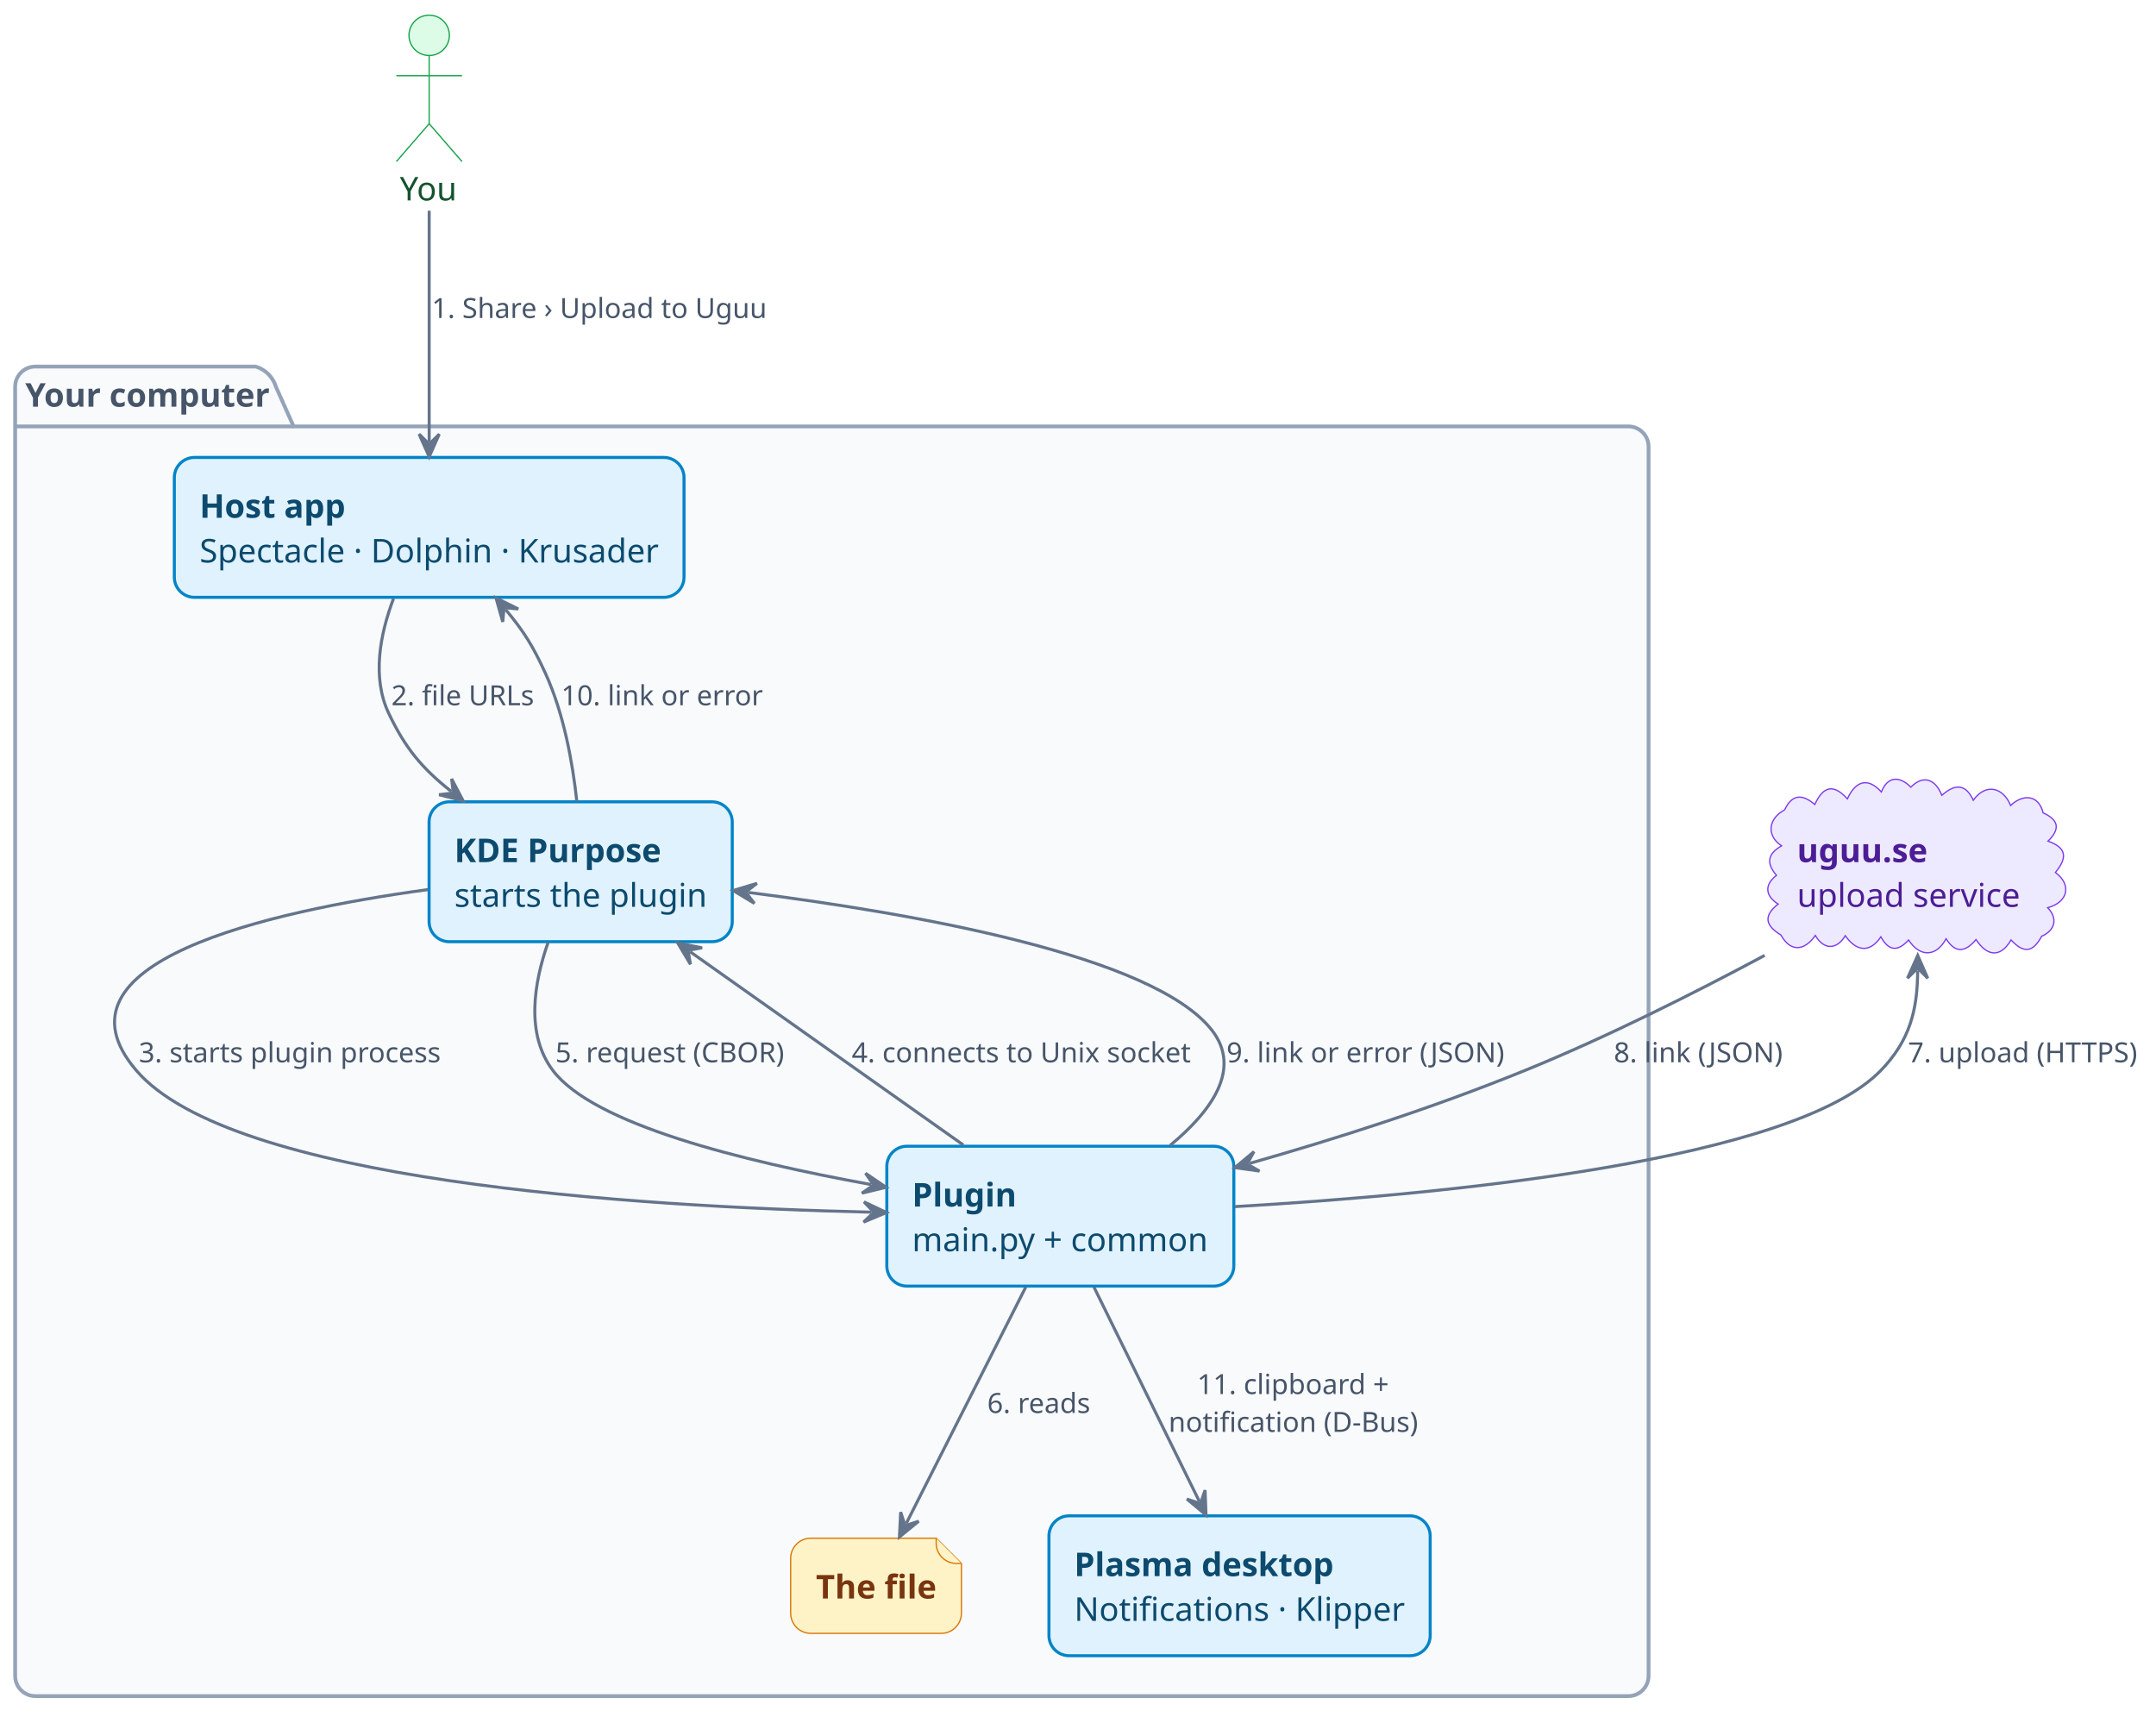
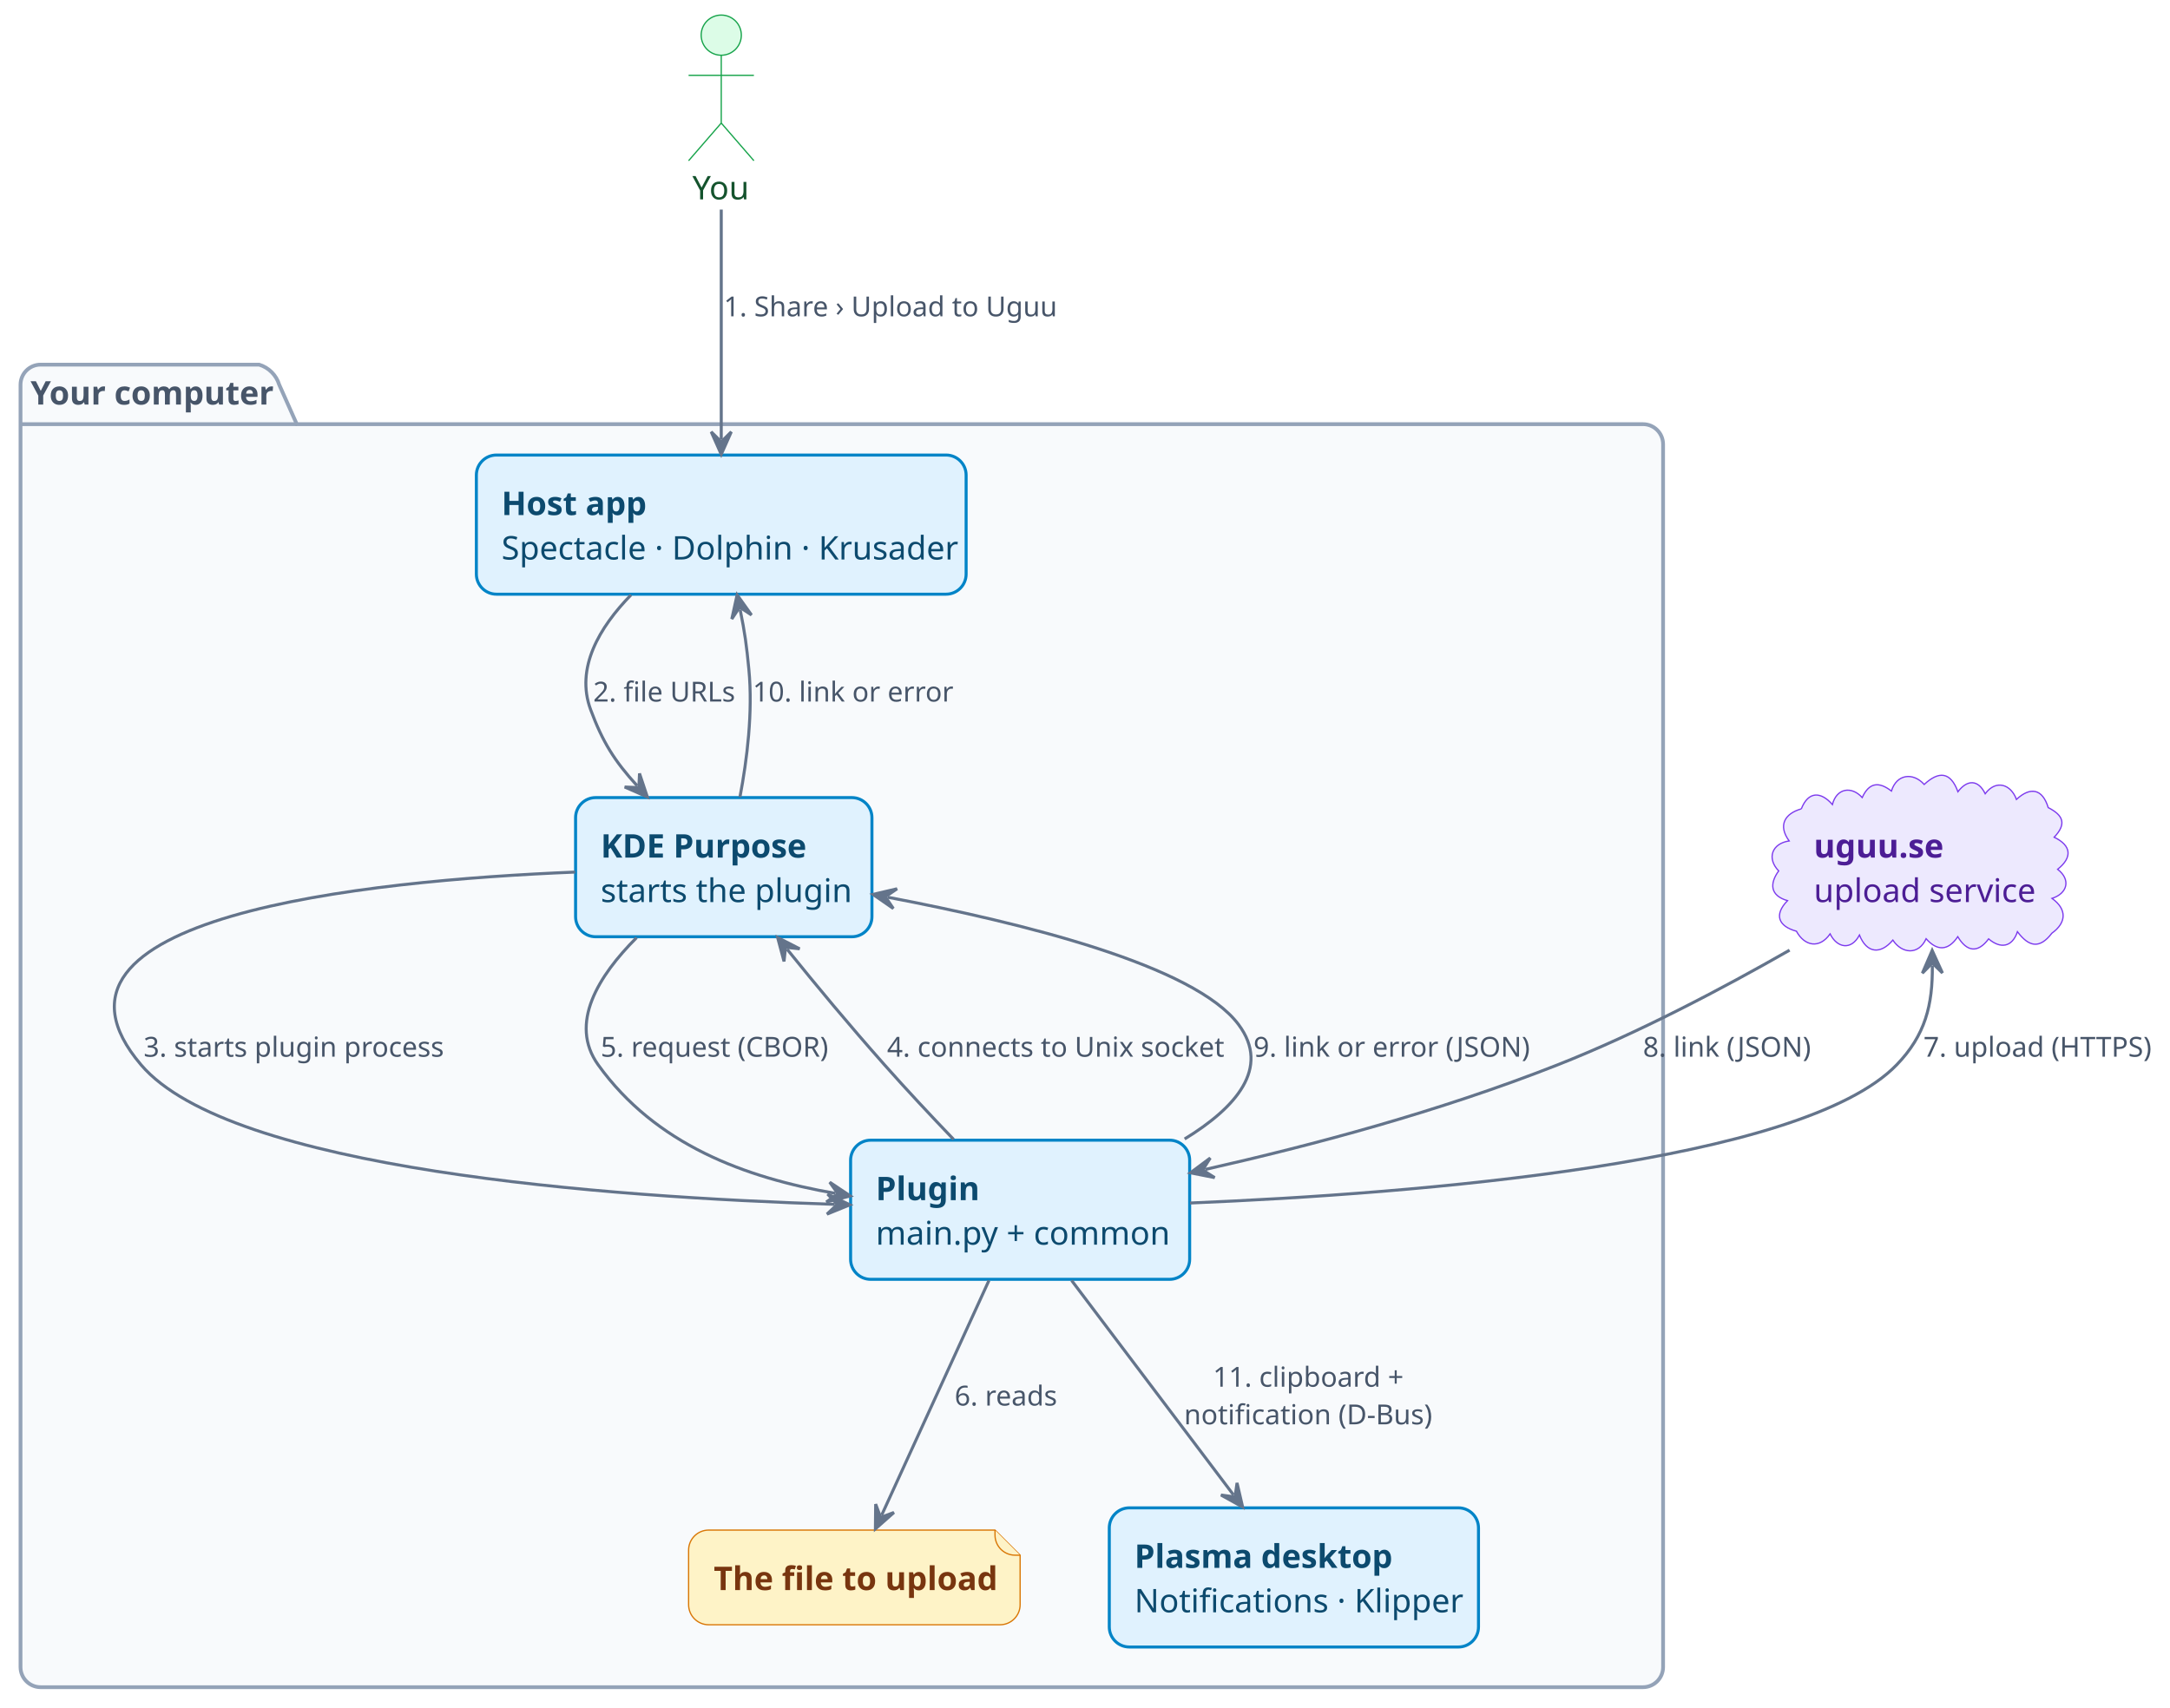
- <svg xmlns="http://www.w3.org/2000/svg" contentStyleType="text/css" data-diagram-type="DESCRIPTION" height="680px" preserveAspectRatio="none" style="width:854px;height:680px;" version="1.1" viewBox="0 0 854 680" width="854px" zoomAndPan="magnify">
+ <svg xmlns="http://www.w3.org/2000/svg" contentStyleType="text/css" height="680px" preserveAspectRatio="none" style="width:864px;height:680px;" version="1.1" viewBox="0 0 864 680" width="864px" zoomAndPan="magnify">
  <defs />
  <g>
-     <g class="cluster" data-entity="Your computer" data-source-line="5" data-uid="ent0003" id="cluster_Your computer">
-       <path d="M14,145.2 L101.292,145.2 A12,12 0 0 1 109.292,153.2 L116.292,168.906 L645,168.906 A8,8 0 0 1 653,176.906 L653,663.85 A8,8 0 0 1 645,671.85 L14,671.85 A8,8 0 0 1 6,663.85 L6,153.2 A8,8 0 0 1 14,145.2" fill="#F8FAFC" style="stroke:#94A3B8;stroke-width:1.5;" />
-       <line style="stroke:#94A3B8;stroke-width:1.5;" x1="6" x2="116.292" y1="168.906" y2="168.906" />
-       <text fill="#475569" font-family="Noto Sans" font-size="13" font-weight="bold" lengthAdjust="spacing" textLength="97.292" x="10" y="161.097">Your computer</text>
+     <g id="cluster_Your computer">
+       <path d="M16.17,145.2 L103.17,145.2 A12,12 0 0 1 111.17,153.2 L118.17,168.906 L654.17,168.906 A8,8 0 0 1 662.17,176.906 L662.17,663.85 A8,8 0 0 1 654.17,671.85 L16.17,671.85 A8,8 0 0 1 8.17,663.85 L8.17,153.2 A8,8 0 0 1 16.17,145.2 " fill="#F8FAFC" style="stroke:#94A3B8;stroke-width:1.5;" />
+       <line style="stroke:#94A3B8;stroke-width:1.5;" x1="8.17" x2="118.17" y1="168.906" y2="168.906" />
+       <text fill="#475569" font-family="Noto Sans" font-size="13" font-weight="bold" lengthAdjust="spacing" textLength="97" x="12.17" y="161.097">Your computer</text>
    </g>
-     <g class="entity" data-entity="host" data-source-line="6" data-uid="ent0004" id="entity_host">
-       <rect fill="#E0F2FE" height="55.412" rx="8" ry="8" style="stroke:#0284C7;stroke-width:1.2;" width="201.896" x="69.05" y="181.2" />
-       <text fill="#0C4A6E" font-family="Noto Sans" font-size="13" font-weight="bold" lengthAdjust="spacing" textLength="57.837" x="79.05" y="205.097">Host app</text>
-       <text fill="#0C4A6E" font-family="Noto Sans" font-size="13" lengthAdjust="spacing" textLength="181.896" x="79.05" y="222.803">Spectacle · Dolphin · Krusader</text>
+     <g id="elem_host">
+       <rect fill="#E0F2FE" height="55.412" rx="8" ry="8" style="stroke:#0284C7;stroke-width:1.2;" width="195" x="189.67" y="181.2" />
+       <text fill="#0C4A6E" font-family="Noto Sans" font-size="13" font-weight="bold" lengthAdjust="spacing" textLength="58" x="199.67" y="205.097">Host app</text>
+       <text fill="#0C4A6E" font-family="Noto Sans" font-size="13" lengthAdjust="spacing" textLength="175" x="199.67" y="222.803">Spectacle · Dolphin · Krusader</text>
    </g>
-     <g class="entity" data-entity="purpose" data-source-line="7" data-uid="ent0005" id="entity_purpose">
-       <rect fill="#E0F2FE" height="55.412" rx="8" ry="8" style="stroke:#0284C7;stroke-width:1.2;" width="120.087" x="169.96" y="317.61" />
-       <text fill="#0C4A6E" font-family="Noto Sans" font-size="13" font-weight="bold" lengthAdjust="spacing" textLength="81.77" x="179.96" y="341.507">KDE Purpose</text>
-       <text fill="#0C4A6E" font-family="Noto Sans" font-size="13" lengthAdjust="spacing" textLength="100.087" x="179.96" y="359.213">starts the plugin</text>
+     <g id="elem_purpose">
+       <rect fill="#E0F2FE" height="55.412" rx="8" ry="8" style="stroke:#0284C7;stroke-width:1.2;" width="118" x="229.17" y="317.61" />
+       <text fill="#0C4A6E" font-family="Noto Sans" font-size="13" font-weight="bold" lengthAdjust="spacing" textLength="82" x="239.17" y="341.507">KDE Purpose</text>
+       <text fill="#0C4A6E" font-family="Noto Sans" font-size="13" lengthAdjust="spacing" textLength="98" x="239.17" y="359.213">starts the plugin</text>
    </g>
-     <g class="entity" data-entity="plugin" data-source-line="8" data-uid="ent0006" id="entity_plugin">
-       <rect fill="#E0F2FE" height="55.412" rx="8" ry="8" style="stroke:#0284C7;stroke-width:1.2;" width="137.455" x="351.27" y="454.03" />
-       <text fill="#0C4A6E" font-family="Noto Sans" font-size="13" font-weight="bold" lengthAdjust="spacing" textLength="40.95" x="361.27" y="477.927">Plugin</text>
-       <text fill="#0C4A6E" font-family="Noto Sans" font-size="13" lengthAdjust="spacing" textLength="117.455" x="361.27" y="495.633">main.py + common</text>
+     <g id="elem_plugin">
+       <rect fill="#E0F2FE" height="55.412" rx="8" ry="8" style="stroke:#0284C7;stroke-width:1.2;" width="135" x="338.67" y="454.03" />
+       <text fill="#0C4A6E" font-family="Noto Sans" font-size="13" font-weight="bold" lengthAdjust="spacing" textLength="40" x="348.67" y="477.927">Plugin</text>
+       <text fill="#0C4A6E" font-family="Noto Sans" font-size="13" lengthAdjust="spacing" textLength="115" x="348.67" y="495.633">main.py + common</text>
    </g>
-     <g class="entity" data-entity="file" data-source-line="9" data-uid="ent0007" id="entity_file">
-       <path d="M313.18,617.29 L313.18,638.996 A8,8 0 0 0 321.18,646.996 L372.825,646.996 A8,8 0 0 0 380.825,638.996 L380.825,619.29 L370.825,609.29 L321.18,609.29 A8,8 0 0 0 313.18,617.29" fill="#FEF3C7" style="stroke:#D97706;stroke-width:0.5;" />
-       <path d="M370.825,609.29 L370.825,611.29 A8,8 0 0 0 378.825,619.29 L380.825,619.29" fill="#FEF3C7" style="stroke:#D97706;stroke-width:0.5;" />
-       <text fill="#78350F" font-family="Noto Sans" font-size="13" font-weight="bold" lengthAdjust="spacing" textLength="47.645" x="323.18" y="633.187">The file</text>
+     <g id="elem_file">
+       <path d="M274.17,617.29 L274.17,638.996 A8,8 0 0 0 282.17,646.996 L398.17,646.996 A8,8 0 0 0 406.17,638.996 L406.17,619.29 L396.17,609.29 L282.17,609.29 A8,8 0 0 0 274.17,617.29 " fill="#FEF3C7" style="stroke:#D97706;stroke-width:0.5;" />
+       <path d="M396.17,609.29 L396.17,611.29 A8,8 0 0 0 404.17,619.29 L406.17,619.29 " fill="#FEF3C7" style="stroke:#D97706;stroke-width:0.5;" />
+       <text fill="#78350F" font-family="Noto Sans" font-size="13" font-weight="bold" lengthAdjust="spacing" textLength="112" x="284.17" y="633.187">The file to upload</text>
    </g>
-     <g class="entity" data-entity="plasma" data-source-line="10" data-uid="ent0008" id="entity_plasma">
-       <rect fill="#E0F2FE" height="55.412" rx="8" ry="8" style="stroke:#0284C7;stroke-width:1.2;" width="151.014" x="415.49" y="600.44" />
-       <text fill="#0C4A6E" font-family="Noto Sans" font-size="13" font-weight="bold" lengthAdjust="spacing" textLength="102.648" x="425.49" y="624.337">Plasma desktop</text>
-       <text fill="#0C4A6E" font-family="Noto Sans" font-size="13" lengthAdjust="spacing" textLength="131.014" x="425.49" y="642.043">Notifications · Klipper</text>
+     <g id="elem_plasma">
+       <rect fill="#E0F2FE" height="55.412" rx="8" ry="8" style="stroke:#0284C7;stroke-width:1.2;" width="147" x="441.67" y="600.44" />
+       <text fill="#0C4A6E" font-family="Noto Sans" font-size="13" font-weight="bold" lengthAdjust="spacing" textLength="104" x="451.67" y="624.337">Plasma desktop</text>
+       <text fill="#0C4A6E" font-family="Noto Sans" font-size="13" lengthAdjust="spacing" textLength="127" x="451.67" y="642.043">Notifications · Klipper</text>
    </g>
-     <g class="entity" data-entity="user" data-source-line="3" data-uid="ent0002" id="entity_user">
-       <ellipse cx="170" cy="14" fill="#DCFCE7" rx="8" ry="8" style="stroke:#16A34A;stroke-width:0.5;" />
-       <path d="M170,22 L170,49 M157,30 L183,30 M170,49 L157,64 M170,49 L183,64" fill="none" style="stroke:#16A34A;stroke-width:0.5;" />
-       <text fill="#14532D" font-family="Noto Sans" font-size="13" lengthAdjust="spacing" textLength="23.257" x="158.371" y="79.397">You</text>
+     <g id="elem_user">
+       <ellipse cx="287.17" cy="14" fill="#DCFCE7" rx="8" ry="8" style="stroke:#16A34A;stroke-width:0.5;" />
+       <path d="M287.17,22 L287.17,49 M274.17,30 L300.17,30 M287.17,49 L274.17,64 M287.17,49 L300.17,64 " fill="none" style="stroke:#16A34A;stroke-width:0.5;" />
+       <text fill="#14532D" font-family="Noto Sans" font-size="13" lengthAdjust="spacing" textLength="23" x="275.67" y="79.397">You</text>
    </g>
-     <g class="entity" data-entity="service" data-source-line="13" data-uid="ent0009" id="entity_service">
-       <path d="M706.887,320.825 C709.868,314.446 713.957,314.488 718.845,318.666 C722.126,311.461 726.179,310.312 731.764,316.431 C734.791,309.739 739.564,307.459 745.216,313.702 C747.801,307.219 752.557,307.453 756.907,311.795 C762.175,306.423 766.869,309.149 769.169,315.03 C774.081,310.69 778.474,310.083 781.619,316.986 C786.562,310.078 793.466,311.826 796.417,319.069 C800.996,314.627 807.433,314.451 809.295,321.99 C815.574,324.81 816.086,328.448 811.225,333.187 C818.905,335.893 818.771,339.973 814.162,345.589 C821.048,350.791 818.781,357.539 811.103,359.551 C815.234,363.86 814.017,368.569 808.696,370.867 C805.191,377.454 801.525,377.652 796.581,372.332 C792.232,379.783 786.905,378.585 782.707,372.181 C778.585,377.035 774.679,377.939 770.857,371.856 C766.899,379.182 760.426,379.188 756,372.347 C751.696,377.05 748.152,376.786 745.02,371.108 C740.418,377.872 735.096,376.62 730.916,370.641 C727.494,376.365 722.389,376.283 719.054,370.55 C714.929,376.49 709.409,377.498 705.442,370.385 C699.417,366.715 698.242,362.9 704.317,358.12 C699.225,354.897 698.751,350.522 703.667,346.728 C699.493,341.875 700.172,338.238 705.672,335.046 C699.33,330.804 700.689,323.996 706.887,320.825" fill="#EDE9FE" style="stroke:#7C3AED;stroke-width:0.5;" />
-       <text fill="#4C1D95" font-family="Noto Sans" font-size="13" font-weight="bold" lengthAdjust="spacing" textLength="51.506" x="711.81" y="341.507">uguu.se</text>
-       <text fill="#4C1D95" font-family="Noto Sans" font-size="13" lengthAdjust="spacing" textLength="88.374" x="711.81" y="359.213">upload service</text>
+     <g id="elem_service">
+       <path d="M717.209,322.097 C720.02,314.934 725.056,315.194 729.582,320.378 C731.224,313.871 737.169,312.862 741.448,317.592 C744.23,311.541 748.088,311.137 753.08,315 C755.154,308.213 761.705,307.445 766.135,312.377 C771.984,306.952 776.617,307.257 779.56,315.28 C783.178,310.473 787.575,310.247 790.42,316.069 C794.76,310.277 800.673,312.315 802.86,318.337 C808.426,313.192 813.211,314.046 815.512,321.592 C821.537,324.675 822.914,328.087 817.88,333.39 C824.804,336.727 825.197,341.432 819.263,346.161 C824.655,350.316 823.127,355.817 817.023,357.749 C823.016,362.046 822.855,367.371 816.965,371.618 C811.97,378.133 807.702,376.935 803.255,371.014 C801.163,377.283 796.429,377.869 791.784,373.866 C787.394,379.772 783.05,378.938 779.498,372.997 C775.741,378.605 771.344,378.86 766.899,373.811 C763.839,380.498 757.204,379.767 753.65,374.353 C748.776,380.171 743.249,379.664 740.354,372.35 C737.1,378.57 731.448,377.529 728.668,371.883 C724.446,377.919 718.519,376.818 715.255,370.816 C708.082,368.868 706.212,364.286 711.709,358.646 C704.82,356.682 704.476,351.923 708.189,346.807 C703.308,341.73 705.564,335.861 712.362,334.866 C707.863,328.731 710.53,323.989 717.209,322.097 " fill="#EDE9FE" style="stroke:#7C3AED;stroke-width:0.5;" />
+       <text fill="#4C1D95" font-family="Noto Sans" font-size="13" font-weight="bold" lengthAdjust="spacing" textLength="51" x="722.17" y="341.507">uguu.se</text>
+       <text fill="#4C1D95" font-family="Noto Sans" font-size="13" lengthAdjust="spacing" textLength="86" x="722.17" y="359.213">upload service</text>
    </g>
-     <g class="link" data-entity-1="user" data-entity-2="host" data-source-line="15" data-uid="lnk10" id="link_user_host">
-       <path d="M170,83.46 C170,113.4 170,148.34 170,174.95" fill="none" id="user-to-host" style="stroke:#64748B;stroke-width:1.2;" />
-       <polygon fill="#64748B" points="170,180.95,174,171.95,170,175.95,166,171.95,170,180.95" style="stroke:#64748B;stroke-width:1.2;" />
-       <text fill="#475569" font-family="Noto Sans" font-size="11" lengthAdjust="spacing" textLength="132.967" x="171" y="125.959">1. Share › Upload to Uguu</text>
+     <g id="link_user_host">
+       <path d="M287.17,83.46 C287.17,113.4 287.17,148.34 287.17,174.95 " fill="none" id="user-to-host" style="stroke:#64748B;stroke-width:1.2;" />
+       <polygon fill="#64748B" points="287.17,180.95,291.17,171.95,287.17,175.95,283.17,171.95,287.17,180.95" style="stroke:#64748B;stroke-width:1.2;" />
+       <text fill="#475569" font-family="Noto Sans" font-size="11" lengthAdjust="spacing" textLength="135" x="288.17" y="125.959">1. Share › Upload to Uguu</text>
    </g>
-     <g class="link" data-entity-1="host" data-entity-2="purpose" data-source-line="16" data-uid="lnk11" id="link_host_purpose">
-       <path d="M155.87,237.11 C150.54,251.2 147.22,268.38 154,282.61 C160.5,296.27 166.967,304.164 178.767,313.514" fill="none" id="host-to-purpose" style="stroke:#64748B;stroke-width:1.2;" />
-       <polygon fill="#64748B" points="183.47,317.24,178.9,308.515,179.551,314.135,173.932,314.786,183.47,317.24" style="stroke:#64748B;stroke-width:1.2;" />
-       <text fill="#475569" font-family="Noto Sans" font-size="11" lengthAdjust="spacing" textLength="56.54" x="155" y="279.369">2. file URLs</text>
+     <g id="link_host_purpose">
+       <path d="M251.25,236.89 C238.66,249.79 229.02,266.02 235.17,282.61 C239.93,295.46 244.644,303 253.694,312.909 " fill="none" id="host-to-purpose" style="stroke:#64748B;stroke-width:1.2;" />
+       <polygon fill="#64748B" points="257.74,317.34,254.625,307.997,254.368,313.648,248.717,313.392,257.74,317.34" style="stroke:#64748B;stroke-width:1.2;" />
+       <text fill="#475569" font-family="Noto Sans" font-size="11" lengthAdjust="spacing" textLength="57" x="236.17" y="279.369">2. file URLs</text>
    </g>
-     <g class="link" data-entity-1="purpose" data-entity-2="host" data-source-line="24" data-uid="lnk19" id="link_purpose_host">
-       <path d="M228.48,317.43 C226.81,301.99 223.31,282.56 216,266.61 C211.14,256.01 207.667,250.323 200.297,241.463" fill="none" id="purpose-to-host" style="stroke:#64748B;stroke-width:1.2;" />
-       <polygon fill="#64748B" points="196.46,236.85,199.14,246.327,199.657,240.694,205.291,241.211,196.46,236.85" style="stroke:#64748B;stroke-width:1.2;" />
-       <text fill="#475569" font-family="Noto Sans" font-size="11" lengthAdjust="spacing" textLength="80.145" x="222.29" y="279.369">10. link or error</text>
+     <g id="link_purpose_host">
+       <path d="M294.62,317.4 C297.45,302.46 299.8,283.54 298.17,266.61 C297.23,256.83 296.6,252.109 294.69,242.749 " fill="none" id="purpose-to-host" style="stroke:#64748B;stroke-width:1.2;" />
+       <polygon fill="#64748B" points="293.49,236.87,291.37,246.488,294.49,241.769,299.209,244.888,293.49,236.87" style="stroke:#64748B;stroke-width:1.2;" />
+       <text fill="#475569" font-family="Noto Sans" font-size="11" lengthAdjust="spacing" textLength="83" x="299.7" y="279.369">10. link or error</text>
    </g>
-     <g class="link" data-entity-1="purpose" data-entity-2="plugin" data-source-line="17" data-uid="lnk12" id="link_purpose_plugin">
-       <path d="M169.54,352.37 C105.21,361.15 17.38,381.29 54,424.03 C91.5,467.78 249.932,477.93 345.152,480.159" fill="none" id="purpose-to-plugin" style="stroke:#64748B;stroke-width:1.2;" />
-       <polygon fill="#64748B" points="351.15,480.3,342.246,476.09,346.151,480.183,342.059,484.088,351.15,480.3" style="stroke:#64748B;stroke-width:1.2;" />
-       <text fill="#475569" font-family="Noto Sans" font-size="11" lengthAdjust="spacing" textLength="119.8" x="55" y="420.789">3. starts plugin process</text>
+     <g id="link_purpose_plugin">
+       <path d="M229.01,347.27 C144.84,350.67 6,365.07 56.17,424.03 C91.68,465.75 241.023,476.68 332.383,479.58 " fill="none" id="purpose-to-plugin" style="stroke:#64748B;stroke-width:1.2;" />
+       <polygon fill="#64748B" points="338.38,479.77,329.511,475.486,333.382,479.611,329.258,483.482,338.38,479.77" style="stroke:#64748B;stroke-width:1.2;" />
+       <text fill="#475569" font-family="Noto Sans" font-size="11" lengthAdjust="spacing" textLength="121" x="57.17" y="420.789">3. starts plugin process</text>
    </g>
-     <g class="link" data-entity-1="plugin" data-entity-2="purpose" data-source-line="18" data-uid="lnk13" id="link_plugin_purpose">
-       <path d="M381.61,453.57 C348.66,430.26 306.308,400.305 273.348,376.986" fill="none" id="plugin-to-purpose" style="stroke:#64748B;stroke-width:1.2;" />
-       <polygon fill="#64748B" points="268.45,373.52,273.487,381.983,272.532,376.408,278.107,375.453,268.45,373.52" style="stroke:#64748B;stroke-width:1.2;" />
-       <text fill="#475569" font-family="Noto Sans" font-size="11" lengthAdjust="spacing" textLength="134.309" x="337.38" y="420.789">4. connects to Unix socket</text>
+     <g id="link_plugin_purpose">
+       <path d="M379.67,453.7 C370.78,444.43 360.91,433.9 352.17,424.03 C337.57,407.54 325.61,393.128 313.39,377.998 " fill="none" id="plugin-to-purpose" style="stroke:#64748B;stroke-width:1.2;" />
+       <polygon fill="#64748B" points="309.62,373.33,312.163,382.845,312.762,377.22,318.387,377.818,309.62,373.33" style="stroke:#64748B;stroke-width:1.2;" />
+       <text fill="#475569" font-family="Noto Sans" font-size="11" lengthAdjust="spacing" textLength="135" x="353.17" y="420.789">4. connects to Unix socket</text>
    </g>
-     <g class="link" data-entity-1="purpose" data-entity-2="plugin" data-source-line="19" data-uid="lnk14" id="link_purpose_plugin">
-       <path d="M217.12,373.26 C211.41,389.47 208.15,409.69 219,424.03 C235.14,445.35 293.507,459.846 345.077,469.226" fill="none" id="purpose-to-plugin-1" style="stroke:#64748B;stroke-width:1.2;" />
-       <polygon fill="#64748B" points="350.98,470.3,342.841,464.754,346.061,469.405,341.409,472.625,350.98,470.3" style="stroke:#64748B;stroke-width:1.2;" />
-       <text fill="#475569" font-family="Noto Sans" font-size="11" lengthAdjust="spacing" textLength="90.848" x="220" y="420.789">5. request (CBOR)</text>
+     <g id="link_purpose_plugin">
+       <path d="M253.46,373.38 C238.31,388.53 226.38,407.61 238.17,424.03 C260.97,455.78 296.578,468.965 332.638,475.215 " fill="none" id="purpose-to-plugin-1" style="stroke:#64748B;stroke-width:1.2;" />
+       <polygon fill="#64748B" points="338.55,476.24,330.365,470.762,333.623,475.386,328.999,478.644,338.55,476.24" style="stroke:#64748B;stroke-width:1.2;" />
+       <text fill="#475569" font-family="Noto Sans" font-size="11" lengthAdjust="spacing" textLength="91" x="239.17" y="420.789">5. request (CBOR)</text>
    </g>
-     <g class="link" data-entity-1="plugin" data-entity-2="purpose" data-source-line="23" data-uid="lnk18" id="link_plugin_purpose">
-       <path d="M463.48,453.72 C479.89,440.15 492.01,423.36 480,408.03 C456.88,378.51 362.662,361.938 296.352,353.498" fill="none" id="plugin-to-purpose-1" style="stroke:#64748B;stroke-width:1.2;" />
-       <polygon fill="#64748B" points="290.4,352.74,298.823,357.844,295.36,353.371,299.833,349.908,290.4,352.74" style="stroke:#64748B;stroke-width:1.2;" />
-       <text fill="#475569" font-family="Noto Sans" font-size="11" lengthAdjust="spacing" textLength="109.306" x="485.83" y="420.789">9. link or error (JSON)</text>
+     <g id="link_plugin_purpose">
+       <path d="M471.67,453.55 C491.97,441.13 506.03,425.32 493.17,408.03 C475.65,384.46 407.564,367.605 353.484,357.285 " fill="none" id="plugin-to-purpose-1" style="stroke:#64748B;stroke-width:1.2;" />
+       <polygon fill="#64748B" points="347.59,356.16,355.681,361.776,352.501,357.097,357.18,353.918,347.59,356.16" style="stroke:#64748B;stroke-width:1.2;" />
+       <text fill="#475569" font-family="Noto Sans" font-size="11" lengthAdjust="spacing" textLength="112" x="499.09" y="420.789">9. link or error (JSON)</text>
    </g>
-     <g class="link" data-entity-1="plugin" data-entity-2="file" data-source-line="20" data-uid="lnk15" id="link_plugin_file">
-       <path d="M406.27,509.89 C391.65,538.82 371.617,578.446 358.977,603.446" fill="none" id="plugin-to-file" style="stroke:#64748B;stroke-width:1.2;" />
-       <polygon fill="#64748B" points="356.27,608.8,363.901,602.573,358.526,604.338,356.761,598.963,356.27,608.8" style="stroke:#64748B;stroke-width:1.2;" />
-       <text fill="#475569" font-family="Noto Sans" font-size="11" lengthAdjust="spacing" textLength="41.052" x="391.04" y="559.699">6. reads</text>
+     <g id="link_plugin_file">
+       <path d="M393.76,509.89 C380.54,538.82 362.475,578.343 351.045,603.343 " fill="none" id="plugin-to-file" style="stroke:#64748B;stroke-width:1.2;" />
+       <polygon fill="#64748B" points="348.55,608.8,355.93,602.278,350.629,604.253,348.654,598.952,348.55,608.8" style="stroke:#64748B;stroke-width:1.2;" />
+       <text fill="#475569" font-family="Noto Sans" font-size="11" lengthAdjust="spacing" textLength="41" x="380.08" y="559.699">6. reads</text>
    </g>
-     <g class="link" data-entity-1="plugin" data-entity-2="service" data-source-line="21" data-uid="lnk16" id="link_plugin_service">
-       <path d="M489.1,477.96 C573.84,473.04 710.48,459.67 745,424.03 C756.47,412.18 759.523,400.18 759.593,384.48" fill="none" id="plugin-to-service" style="stroke:#64748B;stroke-width:1.2;" />
-       <polygon fill="#64748B" points="759.62,378.48,755.58,387.462,759.598,383.48,763.58,387.498,759.62,378.48" style="stroke:#64748B;stroke-width:1.2;" />
-       <text fill="#475569" font-family="Noto Sans" font-size="11" lengthAdjust="spacing" textLength="90.628" x="755.75" y="420.789">7. upload (HTTPS)</text>
+     <g id="link_plugin_service">
+       <path d="M473.81,479.05 C564.16,475.3 717.29,463.18 755.17,424.03 C766.61,412.2 769.531,400.19 769.371,384.49 " fill="none" id="plugin-to-service" style="stroke:#64748B;stroke-width:1.2;" />
+       <polygon fill="#64748B" points="769.31,378.49,765.402,387.53,769.361,383.49,773.402,387.449,769.31,378.49" style="stroke:#64748B;stroke-width:1.2;" />
+       <text fill="#475569" font-family="Noto Sans" font-size="11" lengthAdjust="spacing" textLength="91" x="765.82" y="420.789">7. upload (HTTPS)</text>
    </g>
-     <g class="link" data-entity-1="service" data-entity-2="plugin" data-source-line="22" data-uid="lnk17" id="link_service_plugin">
-       <path d="M699,378.44 C670.93,393.48 636.26,410.92 604,424.03 C566.84,439.12 529.849,450.872 494.919,460.852" fill="none" id="service-to-plugin" style="stroke:#64748B;stroke-width:1.2;" />
-       <polygon fill="#64748B" points="489.15,462.5,498.903,463.874,493.958,461.126,496.705,456.181,489.15,462.5" style="stroke:#64748B;stroke-width:1.2;" />
-       <text fill="#475569" font-family="Noto Sans" font-size="11" lengthAdjust="spacing" textLength="65.9" x="639.24" y="420.789">8. link (JSON)</text>
+     <g id="link_service_plugin">
+       <path d="M712.54,378.36 C685.63,393.75 651.92,411.51 620.17,424.03 C572.61,442.77 522.562,456.026 479.822,465.696 " fill="none" id="service-to-plugin" style="stroke:#64748B;stroke-width:1.2;" />
+       <polygon fill="#64748B" points="473.97,467.02,483.631,468.935,478.847,465.917,481.865,461.132,473.97,467.02" style="stroke:#64748B;stroke-width:1.2;" />
+       <text fill="#475569" font-family="Noto Sans" font-size="11" lengthAdjust="spacing" textLength="66" x="654.16" y="420.789">8. link (JSON)</text>
    </g>
-     <g class="link" data-entity-1="plugin" data-entity-2="plasma" data-source-line="25" data-uid="lnk20" id="link_plugin_plasma">
-       <path d="M433.35,509.89 C446.05,535.71 462.382,568.936 475.062,594.716" fill="none" id="plugin-to-plasma" style="stroke:#64748B;stroke-width:1.2;" />
-       <polygon fill="#64748B" points="477.71,600.1,477.327,590.259,475.503,595.613,470.149,593.789,477.71,600.1" style="stroke:#64748B;stroke-width:1.2;" />
-       <text fill="#475569" font-family="Noto Sans" font-size="11" lengthAdjust="spacing" textLength="76.163" x="474.201" y="552.199">11. clipboard +</text>
-       <text fill="#475569" font-family="Noto Sans" font-size="11" lengthAdjust="spacing" textLength="98.845" x="462.86" y="567.181">notification (D-Bus)</text>
+     <g id="link_plugin_plasma">
+       <path d="M426.67,509.89 C446.16,535.71 471.685,569.531 491.145,595.311 " fill="none" id="plugin-to-plasma" style="stroke:#64748B;stroke-width:1.2;" />
+       <polygon fill="#64748B" points="494.76,600.1,492.53,590.507,491.748,596.109,486.145,595.327,494.76,600.1" style="stroke:#64748B;stroke-width:1.2;" />
+       <text fill="#475569" font-family="Noto Sans" font-size="11" lengthAdjust="spacing" textLength="77" x="482.93" y="552.199">11. clipboard +</text>
+       <text fill="#475569" font-family="Noto Sans" font-size="11" lengthAdjust="spacing" textLength="100" x="471.43" y="567.181">notification (D-Bus)</text>
    </g>
  </g>
</svg>
